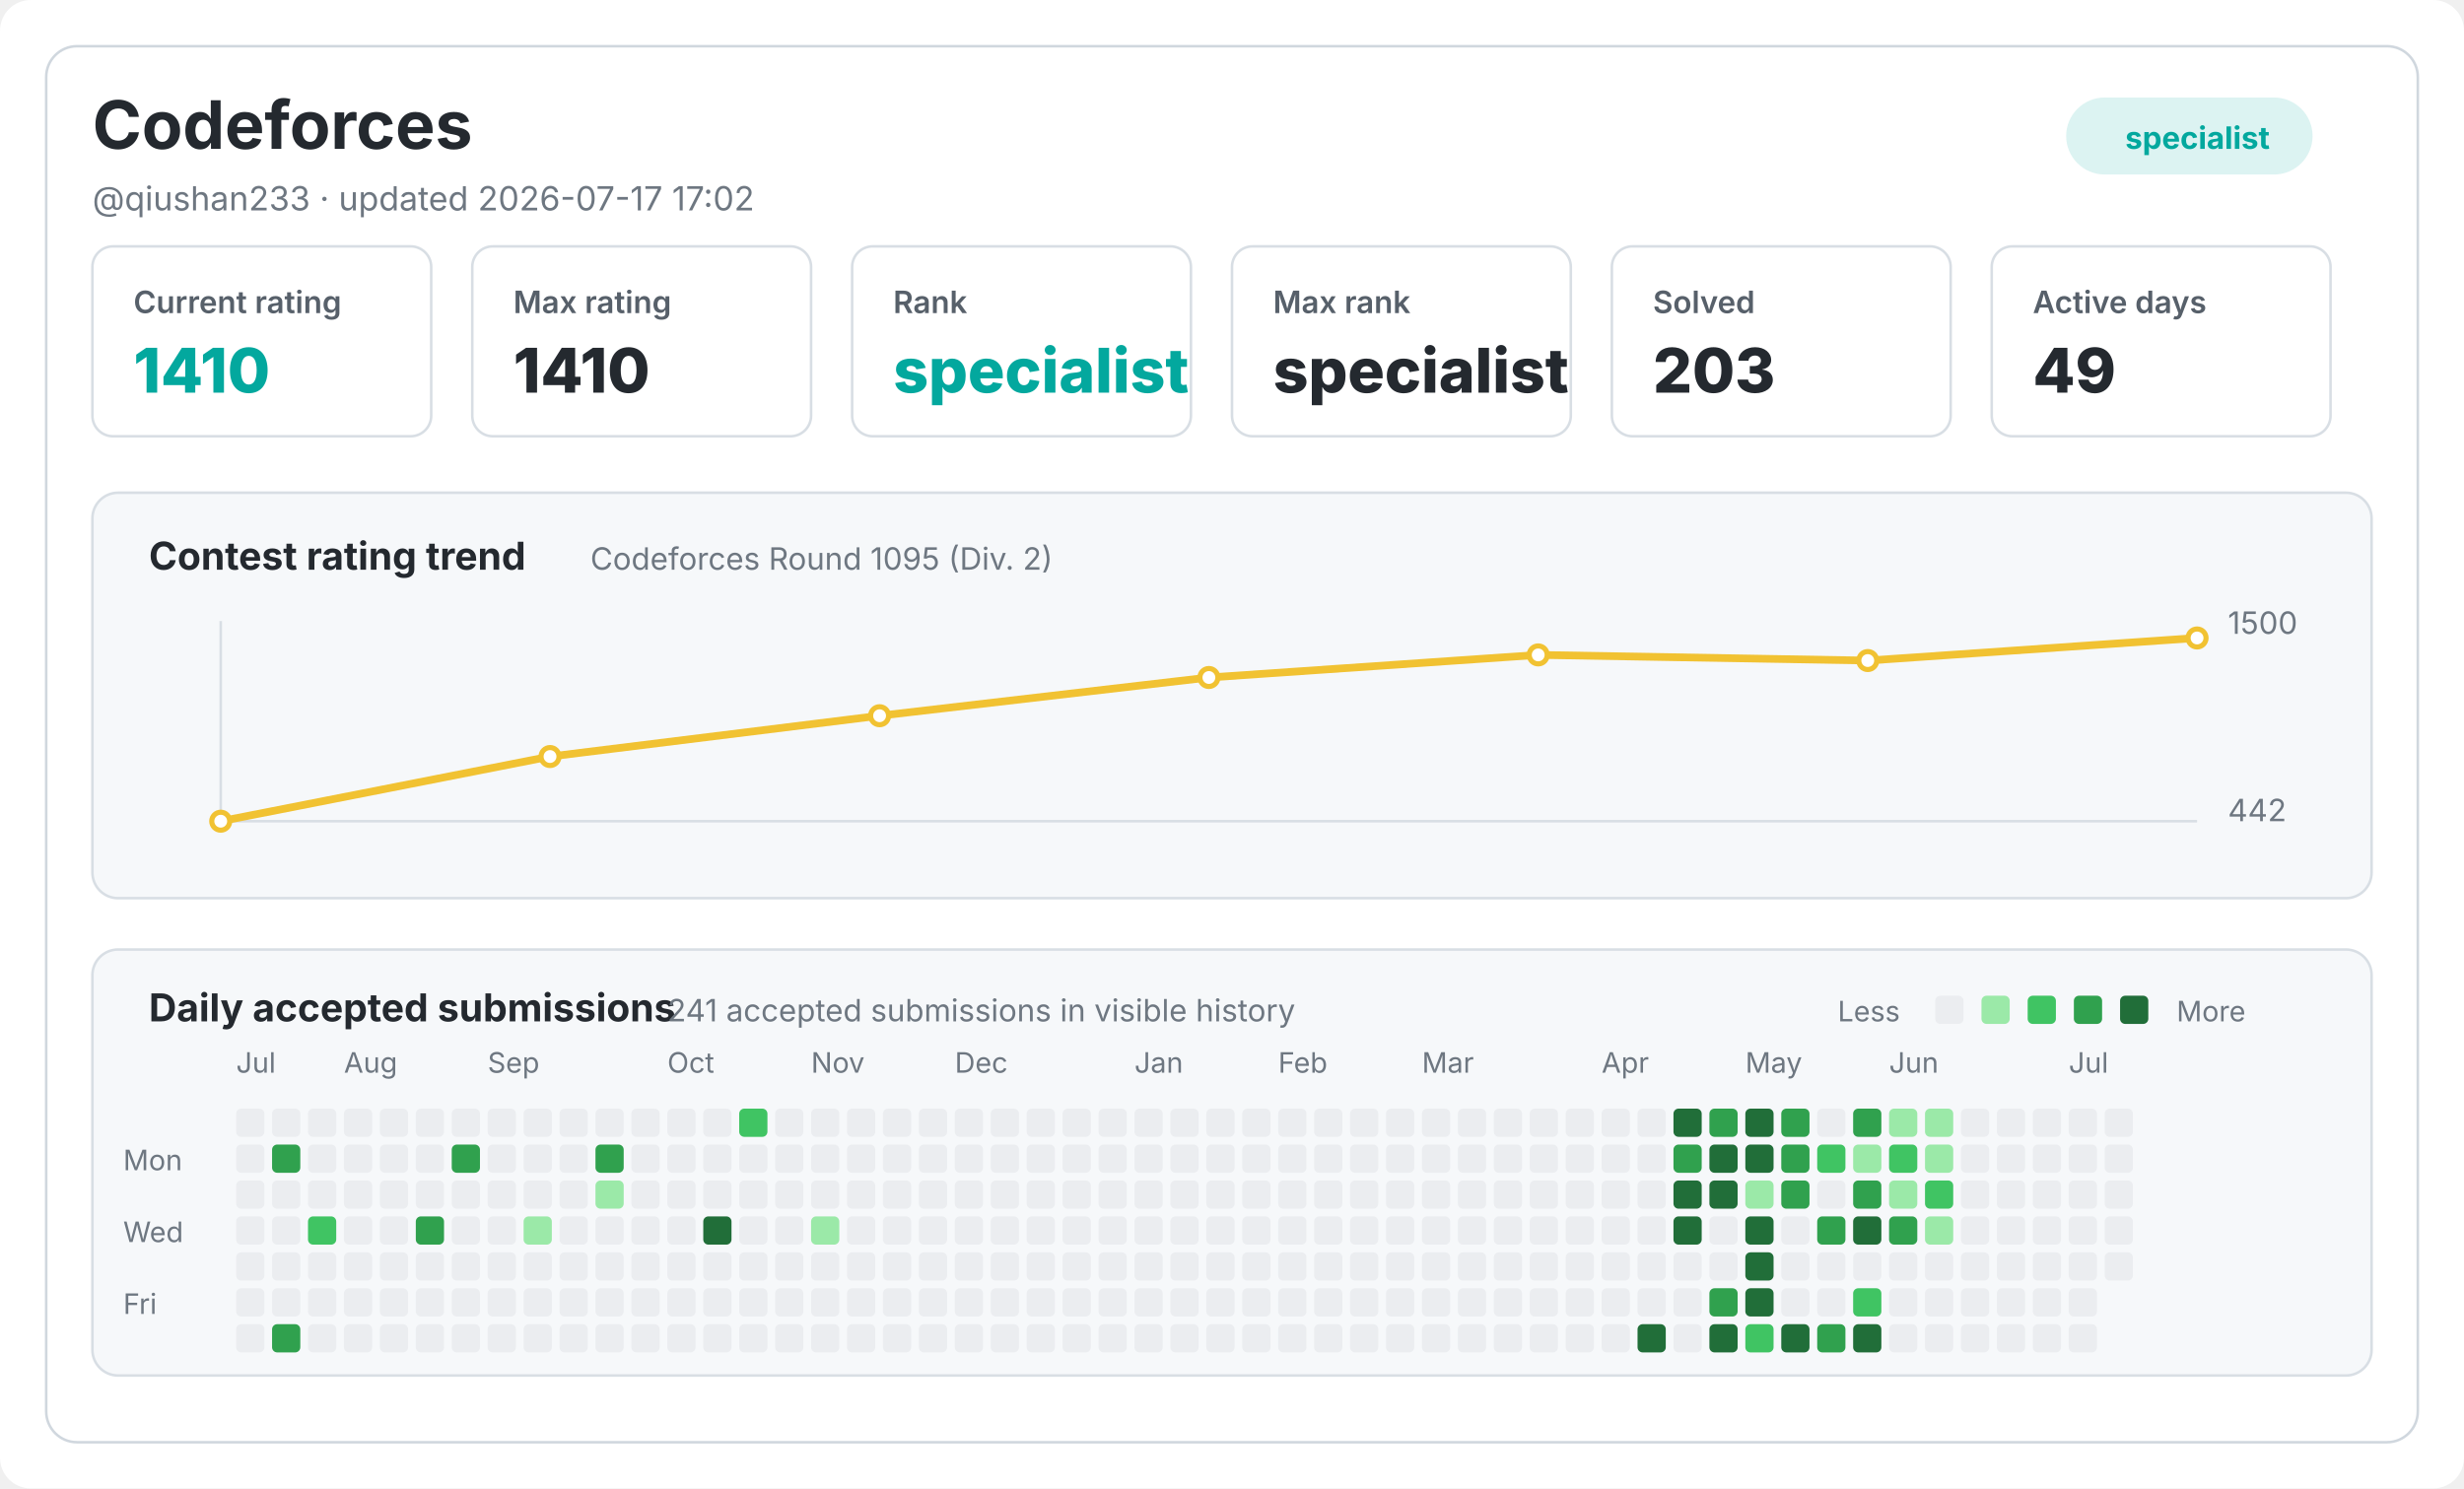
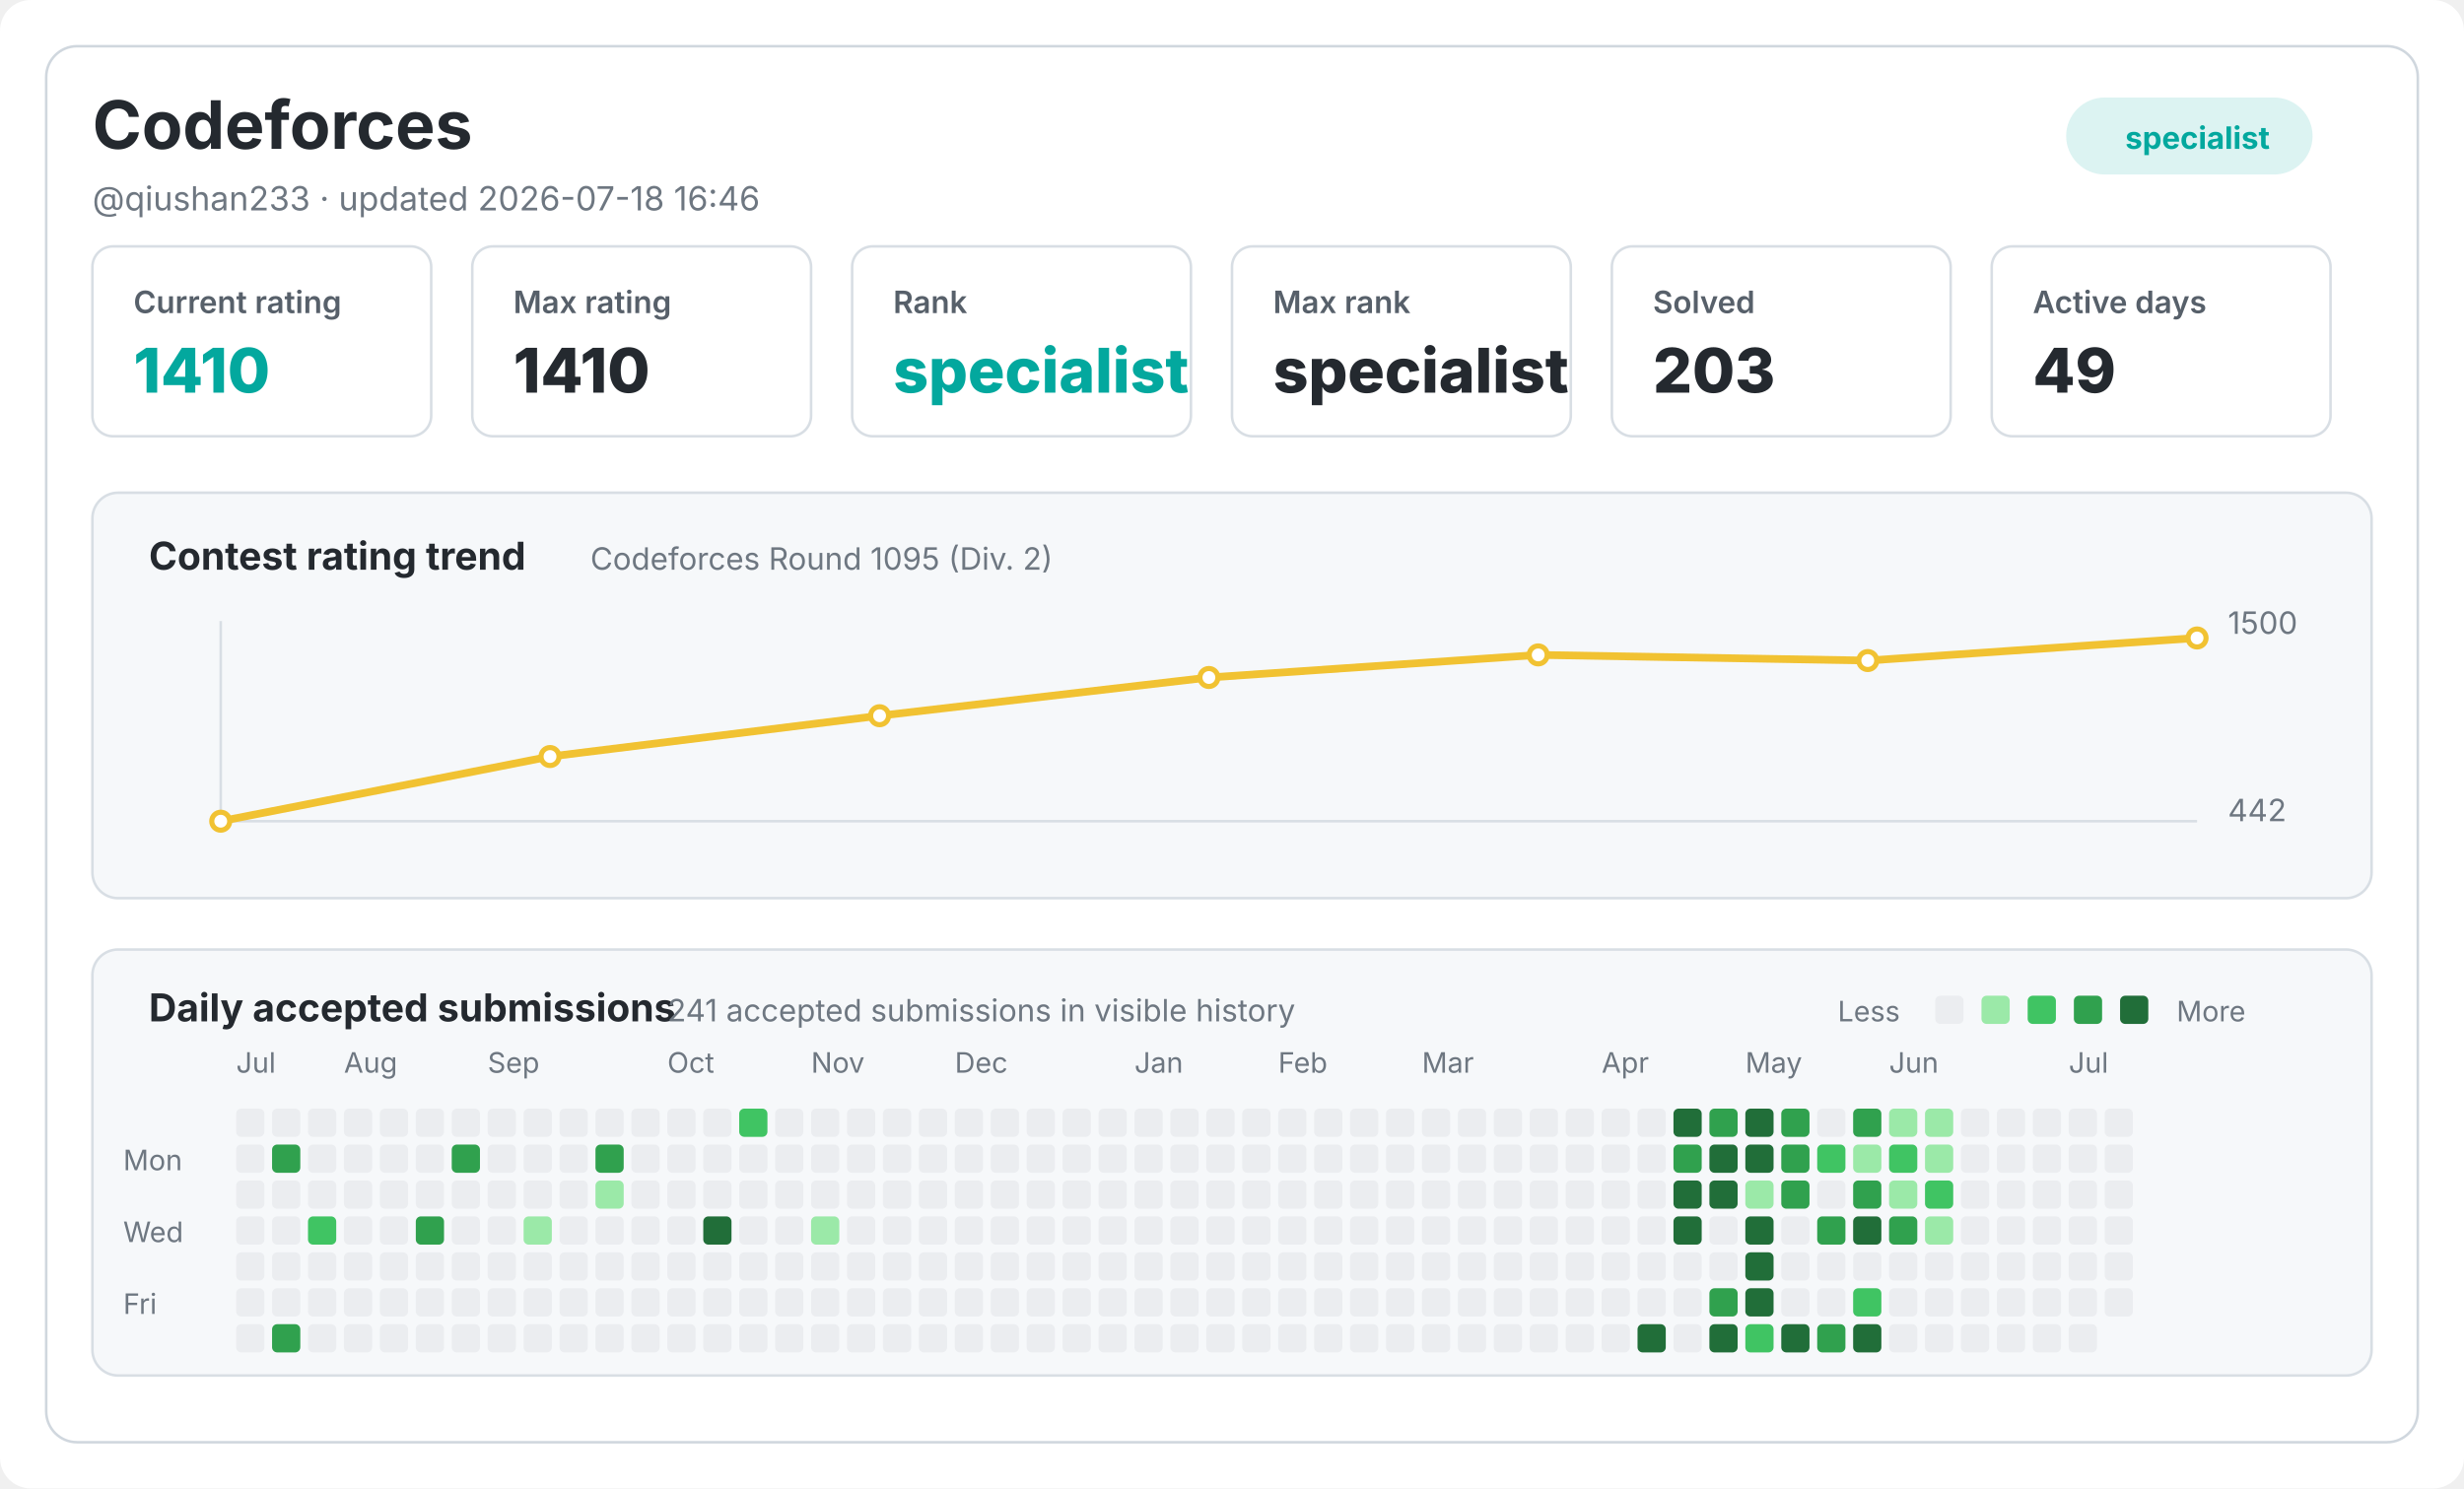
<svg xmlns="http://www.w3.org/2000/svg" width="960" height="580" viewBox="0 0 960 580" role="img" aria-label="Codeforces statistics for qiushan233">
  <style>
  .bg { fill: #ffffff; }
  .shell { fill: #ffffff; stroke: #d0d7de; }
  .soft { fill: #f6f8fa; stroke: #d8dee4; }
  .metric-card { fill: #ffffff; stroke: #d8dee4; }
  .title { font: 700 26px -apple-system,BlinkMacSystemFont,"Segoe UI",sans-serif; fill: #24292f; }
  .subtitle { font: 13px -apple-system,BlinkMacSystemFont,"Segoe UI",sans-serif; fill: #6e7781; }
  .section-title { font: 700 15px -apple-system,BlinkMacSystemFont,"Segoe UI",sans-serif; fill: #24292f; }
  .metric-label { font: 600 12px -apple-system,BlinkMacSystemFont,"Segoe UI",sans-serif; fill: #57606a; }
  .metric-value { font: 800 24px -apple-system,BlinkMacSystemFont,"Segoe UI",sans-serif; fill: #24292f; }
  .muted { font: 12px -apple-system,BlinkMacSystemFont,"Segoe UI",sans-serif; fill: #6e7781; }
  .small { font-size: 11px; }
  .rank { fill: #03a89e; }
  .grid { stroke: #d8dee4; stroke-width: 1; }
  .badge-bg { fill: #03a89e; opacity: 0.14; }
  .badge-text { font: 700 12px -apple-system,BlinkMacSystemFont,"Segoe UI",sans-serif; fill: #03a89e; }
  .heat-cell { cursor: default; transition: stroke 0.12s ease, stroke-width 0.12s ease; }
  .heat-cell:hover { stroke: #0969da; stroke-width: 1.5; }
</style>
  <rect class="bg" width="960" height="580" rx="12" />
  <rect class="shell" x="18" y="18" width="924" height="544" rx="12" />
  <text x="36" y="58" class="title">Codeforces</text>
-   <text x="36" y="82" class="subtitle">@qiushan233 · updated 2026-07-17 17:02</text>
+   <text x="36" y="82" class="subtitle">@qiushan233 · updated 2026-07-18 16:46</text>
  <rect x="805" y="38" width="96" height="30" rx="15" class="badge-bg" />
  <text x="828" y="58" class="badge-text">specialist</text>
  <rect x="36" y="96" width="132" height="74" rx="8" class="metric-card" />
  <text x="52" y="122" class="metric-label">Current rating</text>
  <text x="52" y="153" class="metric-value rank">1410</text>
  <rect x="184" y="96" width="132" height="74" rx="8" class="metric-card" />
  <text x="200" y="122" class="metric-label">Max rating</text>
  <text x="200" y="153" class="metric-value">1410</text>
  <rect x="332" y="96" width="132" height="74" rx="8" class="metric-card" />
  <text x="348" y="122" class="metric-label">Rank</text>
  <text x="348" y="153" class="metric-value rank">specialist</text>
  <rect x="480" y="96" width="132" height="74" rx="8" class="metric-card" />
  <text x="496" y="122" class="metric-label">Max rank</text>
  <text x="496" y="153" class="metric-value">specialist</text>
  <rect x="628" y="96" width="132" height="74" rx="8" class="metric-card" />
  <text x="644" y="122" class="metric-label">Solved</text>
  <text x="644" y="153" class="metric-value">203</text>
  <rect x="776" y="96" width="132" height="74" rx="8" class="metric-card" />
  <text x="792" y="122" class="metric-label">Active days</text>
  <text x="792" y="153" class="metric-value">49</text>
  <rect class="soft" x="36" y="192" width="888" height="158" rx="10" />
  <text x="58" y="222" class="section-title">Contest rating trend</text>
  <text x="230" y="222" class="muted">Codeforces Round 1095 (Div. 2)</text>
  <line x1="86" y1="320" x2="856" y2="320" class="grid" />
  <line x1="86" y1="242" x2="86" y2="320" class="grid" />
  <text x="868" y="247" class="muted">1500</text>
  <text x="868" y="320" class="muted">442</text>
  <polyline points="86.0,320.0 214.3,294.8 342.7,278.9 471.0,264.0 599.3,255.2 727.7,257.4 856.0,248.6" fill="none" stroke="#f1c232" stroke-width="3" stroke-linecap="round" stroke-linejoin="round" />
  <circle cx="86.0" cy="320.0" r="3.5" fill="#fff" stroke="#f1c232" stroke-width="2" />
  <circle cx="214.3" cy="294.8" r="3.5" fill="#fff" stroke="#f1c232" stroke-width="2" />
  <circle cx="342.7" cy="278.9" r="3.5" fill="#fff" stroke="#f1c232" stroke-width="2" />
  <circle cx="471.0" cy="264.0" r="3.5" fill="#fff" stroke="#f1c232" stroke-width="2" />
  <circle cx="599.3" cy="255.2" r="3.5" fill="#fff" stroke="#f1c232" stroke-width="2" />
  <circle cx="727.7" cy="257.4" r="3.5" fill="#fff" stroke="#f1c232" stroke-width="2" />
  <circle cx="856.0" cy="248.6" r="3.5" fill="#fff" stroke="#f1c232" stroke-width="2" />
  <rect class="soft" x="36" y="370" width="888" height="166" rx="10" />
  <text x="58" y="398" class="section-title">Daily accepted submissions</text>
  <text x="260" y="398" class="muted">241 accepted submissions in visible history</text>
  <text x="92" y="418" class="muted small">Jul</text>
  <text x="134" y="418" class="muted small">Aug</text>
  <text x="190" y="418" class="muted small">Sep</text>
  <text x="260" y="418" class="muted small">Oct</text>
  <text x="316" y="418" class="muted small">Nov</text>
  <text x="372" y="418" class="muted small">Dec</text>
  <text x="442" y="418" class="muted small">Jan</text>
  <text x="498" y="418" class="muted small">Feb</text>
  <text x="554" y="418" class="muted small">Mar</text>
  <text x="624" y="418" class="muted small">Apr</text>
  <text x="680" y="418" class="muted small">May</text>
  <text x="736" y="418" class="muted small">Jun</text>
  <text x="806" y="418" class="muted small">Jul</text>
  <text x="48" y="456" class="muted small">Mon</text>
  <text x="48" y="484" class="muted small">Wed</text>
  <text x="48" y="512" class="muted small">Fri</text>
  <rect class="heat-cell" x="92" y="432" width="11" height="11" rx="2" fill="#ebedf0" />
  <rect class="heat-cell" x="92" y="446" width="11" height="11" rx="2" fill="#ebedf0" />
  <rect class="heat-cell" x="92" y="460" width="11" height="11" rx="2" fill="#ebedf0" />
  <rect class="heat-cell" x="92" y="474" width="11" height="11" rx="2" fill="#ebedf0" />
  <rect class="heat-cell" x="92" y="488" width="11" height="11" rx="2" fill="#ebedf0" />
  <rect class="heat-cell" x="92" y="502" width="11" height="11" rx="2" fill="#ebedf0" />
  <rect class="heat-cell" x="92" y="516" width="11" height="11" rx="2" fill="#ebedf0" />
  <rect class="heat-cell" x="106" y="432" width="11" height="11" rx="2" fill="#ebedf0" />
  <rect class="heat-cell" x="106" y="446" width="11" height="11" rx="2" fill="#30a14e" />
  <rect class="heat-cell" x="106" y="460" width="11" height="11" rx="2" fill="#ebedf0" />
  <rect class="heat-cell" x="106" y="474" width="11" height="11" rx="2" fill="#ebedf0" />
  <rect class="heat-cell" x="106" y="488" width="11" height="11" rx="2" fill="#ebedf0" />
  <rect class="heat-cell" x="106" y="502" width="11" height="11" rx="2" fill="#ebedf0" />
  <rect class="heat-cell" x="106" y="516" width="11" height="11" rx="2" fill="#30a14e" />
  <rect class="heat-cell" x="120" y="432" width="11" height="11" rx="2" fill="#ebedf0" />
  <rect class="heat-cell" x="120" y="446" width="11" height="11" rx="2" fill="#ebedf0" />
  <rect class="heat-cell" x="120" y="460" width="11" height="11" rx="2" fill="#ebedf0" />
  <rect class="heat-cell" x="120" y="474" width="11" height="11" rx="2" fill="#40c463" />
  <rect class="heat-cell" x="120" y="488" width="11" height="11" rx="2" fill="#ebedf0" />
  <rect class="heat-cell" x="120" y="502" width="11" height="11" rx="2" fill="#ebedf0" />
  <rect class="heat-cell" x="120" y="516" width="11" height="11" rx="2" fill="#ebedf0" />
  <rect class="heat-cell" x="134" y="432" width="11" height="11" rx="2" fill="#ebedf0" />
  <rect class="heat-cell" x="134" y="446" width="11" height="11" rx="2" fill="#ebedf0" />
  <rect class="heat-cell" x="134" y="460" width="11" height="11" rx="2" fill="#ebedf0" />
  <rect class="heat-cell" x="134" y="474" width="11" height="11" rx="2" fill="#ebedf0" />
  <rect class="heat-cell" x="134" y="488" width="11" height="11" rx="2" fill="#ebedf0" />
  <rect class="heat-cell" x="134" y="502" width="11" height="11" rx="2" fill="#ebedf0" />
  <rect class="heat-cell" x="134" y="516" width="11" height="11" rx="2" fill="#ebedf0" />
  <rect class="heat-cell" x="148" y="432" width="11" height="11" rx="2" fill="#ebedf0" />
  <rect class="heat-cell" x="148" y="446" width="11" height="11" rx="2" fill="#ebedf0" />
  <rect class="heat-cell" x="148" y="460" width="11" height="11" rx="2" fill="#ebedf0" />
  <rect class="heat-cell" x="148" y="474" width="11" height="11" rx="2" fill="#ebedf0" />
  <rect class="heat-cell" x="148" y="488" width="11" height="11" rx="2" fill="#ebedf0" />
  <rect class="heat-cell" x="148" y="502" width="11" height="11" rx="2" fill="#ebedf0" />
  <rect class="heat-cell" x="148" y="516" width="11" height="11" rx="2" fill="#ebedf0" />
  <rect class="heat-cell" x="162" y="432" width="11" height="11" rx="2" fill="#ebedf0" />
  <rect class="heat-cell" x="162" y="446" width="11" height="11" rx="2" fill="#ebedf0" />
  <rect class="heat-cell" x="162" y="460" width="11" height="11" rx="2" fill="#ebedf0" />
  <rect class="heat-cell" x="162" y="474" width="11" height="11" rx="2" fill="#30a14e" />
  <rect class="heat-cell" x="162" y="488" width="11" height="11" rx="2" fill="#ebedf0" />
  <rect class="heat-cell" x="162" y="502" width="11" height="11" rx="2" fill="#ebedf0" />
  <rect class="heat-cell" x="162" y="516" width="11" height="11" rx="2" fill="#ebedf0" />
  <rect class="heat-cell" x="176" y="432" width="11" height="11" rx="2" fill="#ebedf0" />
  <rect class="heat-cell" x="176" y="446" width="11" height="11" rx="2" fill="#30a14e" />
  <rect class="heat-cell" x="176" y="460" width="11" height="11" rx="2" fill="#ebedf0" />
  <rect class="heat-cell" x="176" y="474" width="11" height="11" rx="2" fill="#ebedf0" />
  <rect class="heat-cell" x="176" y="488" width="11" height="11" rx="2" fill="#ebedf0" />
  <rect class="heat-cell" x="176" y="502" width="11" height="11" rx="2" fill="#ebedf0" />
  <rect class="heat-cell" x="176" y="516" width="11" height="11" rx="2" fill="#ebedf0" />
  <rect class="heat-cell" x="190" y="432" width="11" height="11" rx="2" fill="#ebedf0" />
  <rect class="heat-cell" x="190" y="446" width="11" height="11" rx="2" fill="#ebedf0" />
  <rect class="heat-cell" x="190" y="460" width="11" height="11" rx="2" fill="#ebedf0" />
  <rect class="heat-cell" x="190" y="474" width="11" height="11" rx="2" fill="#ebedf0" />
  <rect class="heat-cell" x="190" y="488" width="11" height="11" rx="2" fill="#ebedf0" />
  <rect class="heat-cell" x="190" y="502" width="11" height="11" rx="2" fill="#ebedf0" />
  <rect class="heat-cell" x="190" y="516" width="11" height="11" rx="2" fill="#ebedf0" />
  <rect class="heat-cell" x="204" y="432" width="11" height="11" rx="2" fill="#ebedf0" />
  <rect class="heat-cell" x="204" y="446" width="11" height="11" rx="2" fill="#ebedf0" />
  <rect class="heat-cell" x="204" y="460" width="11" height="11" rx="2" fill="#ebedf0" />
  <rect class="heat-cell" x="204" y="474" width="11" height="11" rx="2" fill="#9be9a8" />
  <rect class="heat-cell" x="204" y="488" width="11" height="11" rx="2" fill="#ebedf0" />
  <rect class="heat-cell" x="204" y="502" width="11" height="11" rx="2" fill="#ebedf0" />
  <rect class="heat-cell" x="204" y="516" width="11" height="11" rx="2" fill="#ebedf0" />
  <rect class="heat-cell" x="218" y="432" width="11" height="11" rx="2" fill="#ebedf0" />
  <rect class="heat-cell" x="218" y="446" width="11" height="11" rx="2" fill="#ebedf0" />
  <rect class="heat-cell" x="218" y="460" width="11" height="11" rx="2" fill="#ebedf0" />
  <rect class="heat-cell" x="218" y="474" width="11" height="11" rx="2" fill="#ebedf0" />
  <rect class="heat-cell" x="218" y="488" width="11" height="11" rx="2" fill="#ebedf0" />
  <rect class="heat-cell" x="218" y="502" width="11" height="11" rx="2" fill="#ebedf0" />
  <rect class="heat-cell" x="218" y="516" width="11" height="11" rx="2" fill="#ebedf0" />
  <rect class="heat-cell" x="232" y="432" width="11" height="11" rx="2" fill="#ebedf0" />
  <rect class="heat-cell" x="232" y="446" width="11" height="11" rx="2" fill="#30a14e" />
  <rect class="heat-cell" x="232" y="460" width="11" height="11" rx="2" fill="#9be9a8" />
  <rect class="heat-cell" x="232" y="474" width="11" height="11" rx="2" fill="#ebedf0" />
  <rect class="heat-cell" x="232" y="488" width="11" height="11" rx="2" fill="#ebedf0" />
  <rect class="heat-cell" x="232" y="502" width="11" height="11" rx="2" fill="#ebedf0" />
  <rect class="heat-cell" x="232" y="516" width="11" height="11" rx="2" fill="#ebedf0" />
  <rect class="heat-cell" x="246" y="432" width="11" height="11" rx="2" fill="#ebedf0" />
  <rect class="heat-cell" x="246" y="446" width="11" height="11" rx="2" fill="#ebedf0" />
  <rect class="heat-cell" x="246" y="460" width="11" height="11" rx="2" fill="#ebedf0" />
  <rect class="heat-cell" x="246" y="474" width="11" height="11" rx="2" fill="#ebedf0" />
  <rect class="heat-cell" x="246" y="488" width="11" height="11" rx="2" fill="#ebedf0" />
  <rect class="heat-cell" x="246" y="502" width="11" height="11" rx="2" fill="#ebedf0" />
  <rect class="heat-cell" x="246" y="516" width="11" height="11" rx="2" fill="#ebedf0" />
  <rect class="heat-cell" x="260" y="432" width="11" height="11" rx="2" fill="#ebedf0" />
  <rect class="heat-cell" x="260" y="446" width="11" height="11" rx="2" fill="#ebedf0" />
  <rect class="heat-cell" x="260" y="460" width="11" height="11" rx="2" fill="#ebedf0" />
  <rect class="heat-cell" x="260" y="474" width="11" height="11" rx="2" fill="#ebedf0" />
  <rect class="heat-cell" x="260" y="488" width="11" height="11" rx="2" fill="#ebedf0" />
  <rect class="heat-cell" x="260" y="502" width="11" height="11" rx="2" fill="#ebedf0" />
  <rect class="heat-cell" x="260" y="516" width="11" height="11" rx="2" fill="#ebedf0" />
  <rect class="heat-cell" x="274" y="432" width="11" height="11" rx="2" fill="#ebedf0" />
  <rect class="heat-cell" x="274" y="446" width="11" height="11" rx="2" fill="#ebedf0" />
  <rect class="heat-cell" x="274" y="460" width="11" height="11" rx="2" fill="#ebedf0" />
  <rect class="heat-cell" x="274" y="474" width="11" height="11" rx="2" fill="#216e39" />
  <rect class="heat-cell" x="274" y="488" width="11" height="11" rx="2" fill="#ebedf0" />
  <rect class="heat-cell" x="274" y="502" width="11" height="11" rx="2" fill="#ebedf0" />
  <rect class="heat-cell" x="274" y="516" width="11" height="11" rx="2" fill="#ebedf0" />
  <rect class="heat-cell" x="288" y="432" width="11" height="11" rx="2" fill="#40c463" />
  <rect class="heat-cell" x="288" y="446" width="11" height="11" rx="2" fill="#ebedf0" />
  <rect class="heat-cell" x="288" y="460" width="11" height="11" rx="2" fill="#ebedf0" />
  <rect class="heat-cell" x="288" y="474" width="11" height="11" rx="2" fill="#ebedf0" />
  <rect class="heat-cell" x="288" y="488" width="11" height="11" rx="2" fill="#ebedf0" />
  <rect class="heat-cell" x="288" y="502" width="11" height="11" rx="2" fill="#ebedf0" />
  <rect class="heat-cell" x="288" y="516" width="11" height="11" rx="2" fill="#ebedf0" />
  <rect class="heat-cell" x="302" y="432" width="11" height="11" rx="2" fill="#ebedf0" />
  <rect class="heat-cell" x="302" y="446" width="11" height="11" rx="2" fill="#ebedf0" />
  <rect class="heat-cell" x="302" y="460" width="11" height="11" rx="2" fill="#ebedf0" />
  <rect class="heat-cell" x="302" y="474" width="11" height="11" rx="2" fill="#ebedf0" />
  <rect class="heat-cell" x="302" y="488" width="11" height="11" rx="2" fill="#ebedf0" />
  <rect class="heat-cell" x="302" y="502" width="11" height="11" rx="2" fill="#ebedf0" />
  <rect class="heat-cell" x="302" y="516" width="11" height="11" rx="2" fill="#ebedf0" />
  <rect class="heat-cell" x="316" y="432" width="11" height="11" rx="2" fill="#ebedf0" />
  <rect class="heat-cell" x="316" y="446" width="11" height="11" rx="2" fill="#ebedf0" />
  <rect class="heat-cell" x="316" y="460" width="11" height="11" rx="2" fill="#ebedf0" />
  <rect class="heat-cell" x="316" y="474" width="11" height="11" rx="2" fill="#9be9a8" />
  <rect class="heat-cell" x="316" y="488" width="11" height="11" rx="2" fill="#ebedf0" />
  <rect class="heat-cell" x="316" y="502" width="11" height="11" rx="2" fill="#ebedf0" />
  <rect class="heat-cell" x="316" y="516" width="11" height="11" rx="2" fill="#ebedf0" />
  <rect class="heat-cell" x="330" y="432" width="11" height="11" rx="2" fill="#ebedf0" />
  <rect class="heat-cell" x="330" y="446" width="11" height="11" rx="2" fill="#ebedf0" />
  <rect class="heat-cell" x="330" y="460" width="11" height="11" rx="2" fill="#ebedf0" />
  <rect class="heat-cell" x="330" y="474" width="11" height="11" rx="2" fill="#ebedf0" />
  <rect class="heat-cell" x="330" y="488" width="11" height="11" rx="2" fill="#ebedf0" />
  <rect class="heat-cell" x="330" y="502" width="11" height="11" rx="2" fill="#ebedf0" />
  <rect class="heat-cell" x="330" y="516" width="11" height="11" rx="2" fill="#ebedf0" />
  <rect class="heat-cell" x="344" y="432" width="11" height="11" rx="2" fill="#ebedf0" />
  <rect class="heat-cell" x="344" y="446" width="11" height="11" rx="2" fill="#ebedf0" />
  <rect class="heat-cell" x="344" y="460" width="11" height="11" rx="2" fill="#ebedf0" />
  <rect class="heat-cell" x="344" y="474" width="11" height="11" rx="2" fill="#ebedf0" />
  <rect class="heat-cell" x="344" y="488" width="11" height="11" rx="2" fill="#ebedf0" />
  <rect class="heat-cell" x="344" y="502" width="11" height="11" rx="2" fill="#ebedf0" />
  <rect class="heat-cell" x="344" y="516" width="11" height="11" rx="2" fill="#ebedf0" />
  <rect class="heat-cell" x="358" y="432" width="11" height="11" rx="2" fill="#ebedf0" />
  <rect class="heat-cell" x="358" y="446" width="11" height="11" rx="2" fill="#ebedf0" />
  <rect class="heat-cell" x="358" y="460" width="11" height="11" rx="2" fill="#ebedf0" />
  <rect class="heat-cell" x="358" y="474" width="11" height="11" rx="2" fill="#ebedf0" />
  <rect class="heat-cell" x="358" y="488" width="11" height="11" rx="2" fill="#ebedf0" />
  <rect class="heat-cell" x="358" y="502" width="11" height="11" rx="2" fill="#ebedf0" />
  <rect class="heat-cell" x="358" y="516" width="11" height="11" rx="2" fill="#ebedf0" />
  <rect class="heat-cell" x="372" y="432" width="11" height="11" rx="2" fill="#ebedf0" />
  <rect class="heat-cell" x="372" y="446" width="11" height="11" rx="2" fill="#ebedf0" />
  <rect class="heat-cell" x="372" y="460" width="11" height="11" rx="2" fill="#ebedf0" />
  <rect class="heat-cell" x="372" y="474" width="11" height="11" rx="2" fill="#ebedf0" />
  <rect class="heat-cell" x="372" y="488" width="11" height="11" rx="2" fill="#ebedf0" />
  <rect class="heat-cell" x="372" y="502" width="11" height="11" rx="2" fill="#ebedf0" />
  <rect class="heat-cell" x="372" y="516" width="11" height="11" rx="2" fill="#ebedf0" />
  <rect class="heat-cell" x="386" y="432" width="11" height="11" rx="2" fill="#ebedf0" />
  <rect class="heat-cell" x="386" y="446" width="11" height="11" rx="2" fill="#ebedf0" />
  <rect class="heat-cell" x="386" y="460" width="11" height="11" rx="2" fill="#ebedf0" />
  <rect class="heat-cell" x="386" y="474" width="11" height="11" rx="2" fill="#ebedf0" />
  <rect class="heat-cell" x="386" y="488" width="11" height="11" rx="2" fill="#ebedf0" />
  <rect class="heat-cell" x="386" y="502" width="11" height="11" rx="2" fill="#ebedf0" />
  <rect class="heat-cell" x="386" y="516" width="11" height="11" rx="2" fill="#ebedf0" />
  <rect class="heat-cell" x="400" y="432" width="11" height="11" rx="2" fill="#ebedf0" />
  <rect class="heat-cell" x="400" y="446" width="11" height="11" rx="2" fill="#ebedf0" />
  <rect class="heat-cell" x="400" y="460" width="11" height="11" rx="2" fill="#ebedf0" />
  <rect class="heat-cell" x="400" y="474" width="11" height="11" rx="2" fill="#ebedf0" />
  <rect class="heat-cell" x="400" y="488" width="11" height="11" rx="2" fill="#ebedf0" />
  <rect class="heat-cell" x="400" y="502" width="11" height="11" rx="2" fill="#ebedf0" />
  <rect class="heat-cell" x="400" y="516" width="11" height="11" rx="2" fill="#ebedf0" />
  <rect class="heat-cell" x="414" y="432" width="11" height="11" rx="2" fill="#ebedf0" />
  <rect class="heat-cell" x="414" y="446" width="11" height="11" rx="2" fill="#ebedf0" />
  <rect class="heat-cell" x="414" y="460" width="11" height="11" rx="2" fill="#ebedf0" />
  <rect class="heat-cell" x="414" y="474" width="11" height="11" rx="2" fill="#ebedf0" />
  <rect class="heat-cell" x="414" y="488" width="11" height="11" rx="2" fill="#ebedf0" />
  <rect class="heat-cell" x="414" y="502" width="11" height="11" rx="2" fill="#ebedf0" />
  <rect class="heat-cell" x="414" y="516" width="11" height="11" rx="2" fill="#ebedf0" />
  <rect class="heat-cell" x="428" y="432" width="11" height="11" rx="2" fill="#ebedf0" />
  <rect class="heat-cell" x="428" y="446" width="11" height="11" rx="2" fill="#ebedf0" />
  <rect class="heat-cell" x="428" y="460" width="11" height="11" rx="2" fill="#ebedf0" />
  <rect class="heat-cell" x="428" y="474" width="11" height="11" rx="2" fill="#ebedf0" />
  <rect class="heat-cell" x="428" y="488" width="11" height="11" rx="2" fill="#ebedf0" />
  <rect class="heat-cell" x="428" y="502" width="11" height="11" rx="2" fill="#ebedf0" />
  <rect class="heat-cell" x="428" y="516" width="11" height="11" rx="2" fill="#ebedf0" />
  <rect class="heat-cell" x="442" y="432" width="11" height="11" rx="2" fill="#ebedf0" />
  <rect class="heat-cell" x="442" y="446" width="11" height="11" rx="2" fill="#ebedf0" />
  <rect class="heat-cell" x="442" y="460" width="11" height="11" rx="2" fill="#ebedf0" />
  <rect class="heat-cell" x="442" y="474" width="11" height="11" rx="2" fill="#ebedf0" />
  <rect class="heat-cell" x="442" y="488" width="11" height="11" rx="2" fill="#ebedf0" />
  <rect class="heat-cell" x="442" y="502" width="11" height="11" rx="2" fill="#ebedf0" />
  <rect class="heat-cell" x="442" y="516" width="11" height="11" rx="2" fill="#ebedf0" />
  <rect class="heat-cell" x="456" y="432" width="11" height="11" rx="2" fill="#ebedf0" />
  <rect class="heat-cell" x="456" y="446" width="11" height="11" rx="2" fill="#ebedf0" />
  <rect class="heat-cell" x="456" y="460" width="11" height="11" rx="2" fill="#ebedf0" />
  <rect class="heat-cell" x="456" y="474" width="11" height="11" rx="2" fill="#ebedf0" />
  <rect class="heat-cell" x="456" y="488" width="11" height="11" rx="2" fill="#ebedf0" />
  <rect class="heat-cell" x="456" y="502" width="11" height="11" rx="2" fill="#ebedf0" />
  <rect class="heat-cell" x="456" y="516" width="11" height="11" rx="2" fill="#ebedf0" />
  <rect class="heat-cell" x="470" y="432" width="11" height="11" rx="2" fill="#ebedf0" />
  <rect class="heat-cell" x="470" y="446" width="11" height="11" rx="2" fill="#ebedf0" />
  <rect class="heat-cell" x="470" y="460" width="11" height="11" rx="2" fill="#ebedf0" />
  <rect class="heat-cell" x="470" y="474" width="11" height="11" rx="2" fill="#ebedf0" />
  <rect class="heat-cell" x="470" y="488" width="11" height="11" rx="2" fill="#ebedf0" />
  <rect class="heat-cell" x="470" y="502" width="11" height="11" rx="2" fill="#ebedf0" />
  <rect class="heat-cell" x="470" y="516" width="11" height="11" rx="2" fill="#ebedf0" />
  <rect class="heat-cell" x="484" y="432" width="11" height="11" rx="2" fill="#ebedf0" />
  <rect class="heat-cell" x="484" y="446" width="11" height="11" rx="2" fill="#ebedf0" />
  <rect class="heat-cell" x="484" y="460" width="11" height="11" rx="2" fill="#ebedf0" />
  <rect class="heat-cell" x="484" y="474" width="11" height="11" rx="2" fill="#ebedf0" />
  <rect class="heat-cell" x="484" y="488" width="11" height="11" rx="2" fill="#ebedf0" />
  <rect class="heat-cell" x="484" y="502" width="11" height="11" rx="2" fill="#ebedf0" />
  <rect class="heat-cell" x="484" y="516" width="11" height="11" rx="2" fill="#ebedf0" />
  <rect class="heat-cell" x="498" y="432" width="11" height="11" rx="2" fill="#ebedf0" />
  <rect class="heat-cell" x="498" y="446" width="11" height="11" rx="2" fill="#ebedf0" />
  <rect class="heat-cell" x="498" y="460" width="11" height="11" rx="2" fill="#ebedf0" />
  <rect class="heat-cell" x="498" y="474" width="11" height="11" rx="2" fill="#ebedf0" />
  <rect class="heat-cell" x="498" y="488" width="11" height="11" rx="2" fill="#ebedf0" />
  <rect class="heat-cell" x="498" y="502" width="11" height="11" rx="2" fill="#ebedf0" />
  <rect class="heat-cell" x="498" y="516" width="11" height="11" rx="2" fill="#ebedf0" />
  <rect class="heat-cell" x="512" y="432" width="11" height="11" rx="2" fill="#ebedf0" />
  <rect class="heat-cell" x="512" y="446" width="11" height="11" rx="2" fill="#ebedf0" />
  <rect class="heat-cell" x="512" y="460" width="11" height="11" rx="2" fill="#ebedf0" />
  <rect class="heat-cell" x="512" y="474" width="11" height="11" rx="2" fill="#ebedf0" />
  <rect class="heat-cell" x="512" y="488" width="11" height="11" rx="2" fill="#ebedf0" />
  <rect class="heat-cell" x="512" y="502" width="11" height="11" rx="2" fill="#ebedf0" />
  <rect class="heat-cell" x="512" y="516" width="11" height="11" rx="2" fill="#ebedf0" />
  <rect class="heat-cell" x="526" y="432" width="11" height="11" rx="2" fill="#ebedf0" />
  <rect class="heat-cell" x="526" y="446" width="11" height="11" rx="2" fill="#ebedf0" />
  <rect class="heat-cell" x="526" y="460" width="11" height="11" rx="2" fill="#ebedf0" />
  <rect class="heat-cell" x="526" y="474" width="11" height="11" rx="2" fill="#ebedf0" />
  <rect class="heat-cell" x="526" y="488" width="11" height="11" rx="2" fill="#ebedf0" />
  <rect class="heat-cell" x="526" y="502" width="11" height="11" rx="2" fill="#ebedf0" />
  <rect class="heat-cell" x="526" y="516" width="11" height="11" rx="2" fill="#ebedf0" />
  <rect class="heat-cell" x="540" y="432" width="11" height="11" rx="2" fill="#ebedf0" />
  <rect class="heat-cell" x="540" y="446" width="11" height="11" rx="2" fill="#ebedf0" />
  <rect class="heat-cell" x="540" y="460" width="11" height="11" rx="2" fill="#ebedf0" />
  <rect class="heat-cell" x="540" y="474" width="11" height="11" rx="2" fill="#ebedf0" />
  <rect class="heat-cell" x="540" y="488" width="11" height="11" rx="2" fill="#ebedf0" />
  <rect class="heat-cell" x="540" y="502" width="11" height="11" rx="2" fill="#ebedf0" />
  <rect class="heat-cell" x="540" y="516" width="11" height="11" rx="2" fill="#ebedf0" />
  <rect class="heat-cell" x="554" y="432" width="11" height="11" rx="2" fill="#ebedf0" />
  <rect class="heat-cell" x="554" y="446" width="11" height="11" rx="2" fill="#ebedf0" />
  <rect class="heat-cell" x="554" y="460" width="11" height="11" rx="2" fill="#ebedf0" />
  <rect class="heat-cell" x="554" y="474" width="11" height="11" rx="2" fill="#ebedf0" />
  <rect class="heat-cell" x="554" y="488" width="11" height="11" rx="2" fill="#ebedf0" />
  <rect class="heat-cell" x="554" y="502" width="11" height="11" rx="2" fill="#ebedf0" />
  <rect class="heat-cell" x="554" y="516" width="11" height="11" rx="2" fill="#ebedf0" />
  <rect class="heat-cell" x="568" y="432" width="11" height="11" rx="2" fill="#ebedf0" />
  <rect class="heat-cell" x="568" y="446" width="11" height="11" rx="2" fill="#ebedf0" />
  <rect class="heat-cell" x="568" y="460" width="11" height="11" rx="2" fill="#ebedf0" />
  <rect class="heat-cell" x="568" y="474" width="11" height="11" rx="2" fill="#ebedf0" />
  <rect class="heat-cell" x="568" y="488" width="11" height="11" rx="2" fill="#ebedf0" />
  <rect class="heat-cell" x="568" y="502" width="11" height="11" rx="2" fill="#ebedf0" />
  <rect class="heat-cell" x="568" y="516" width="11" height="11" rx="2" fill="#ebedf0" />
  <rect class="heat-cell" x="582" y="432" width="11" height="11" rx="2" fill="#ebedf0" />
  <rect class="heat-cell" x="582" y="446" width="11" height="11" rx="2" fill="#ebedf0" />
  <rect class="heat-cell" x="582" y="460" width="11" height="11" rx="2" fill="#ebedf0" />
  <rect class="heat-cell" x="582" y="474" width="11" height="11" rx="2" fill="#ebedf0" />
  <rect class="heat-cell" x="582" y="488" width="11" height="11" rx="2" fill="#ebedf0" />
  <rect class="heat-cell" x="582" y="502" width="11" height="11" rx="2" fill="#ebedf0" />
  <rect class="heat-cell" x="582" y="516" width="11" height="11" rx="2" fill="#ebedf0" />
  <rect class="heat-cell" x="596" y="432" width="11" height="11" rx="2" fill="#ebedf0" />
  <rect class="heat-cell" x="596" y="446" width="11" height="11" rx="2" fill="#ebedf0" />
  <rect class="heat-cell" x="596" y="460" width="11" height="11" rx="2" fill="#ebedf0" />
  <rect class="heat-cell" x="596" y="474" width="11" height="11" rx="2" fill="#ebedf0" />
  <rect class="heat-cell" x="596" y="488" width="11" height="11" rx="2" fill="#ebedf0" />
  <rect class="heat-cell" x="596" y="502" width="11" height="11" rx="2" fill="#ebedf0" />
  <rect class="heat-cell" x="596" y="516" width="11" height="11" rx="2" fill="#ebedf0" />
  <rect class="heat-cell" x="610" y="432" width="11" height="11" rx="2" fill="#ebedf0" />
  <rect class="heat-cell" x="610" y="446" width="11" height="11" rx="2" fill="#ebedf0" />
  <rect class="heat-cell" x="610" y="460" width="11" height="11" rx="2" fill="#ebedf0" />
  <rect class="heat-cell" x="610" y="474" width="11" height="11" rx="2" fill="#ebedf0" />
  <rect class="heat-cell" x="610" y="488" width="11" height="11" rx="2" fill="#ebedf0" />
  <rect class="heat-cell" x="610" y="502" width="11" height="11" rx="2" fill="#ebedf0" />
  <rect class="heat-cell" x="610" y="516" width="11" height="11" rx="2" fill="#ebedf0" />
  <rect class="heat-cell" x="624" y="432" width="11" height="11" rx="2" fill="#ebedf0" />
  <rect class="heat-cell" x="624" y="446" width="11" height="11" rx="2" fill="#ebedf0" />
  <rect class="heat-cell" x="624" y="460" width="11" height="11" rx="2" fill="#ebedf0" />
  <rect class="heat-cell" x="624" y="474" width="11" height="11" rx="2" fill="#ebedf0" />
  <rect class="heat-cell" x="624" y="488" width="11" height="11" rx="2" fill="#ebedf0" />
  <rect class="heat-cell" x="624" y="502" width="11" height="11" rx="2" fill="#ebedf0" />
  <rect class="heat-cell" x="624" y="516" width="11" height="11" rx="2" fill="#ebedf0" />
  <rect class="heat-cell" x="638" y="432" width="11" height="11" rx="2" fill="#ebedf0" />
  <rect class="heat-cell" x="638" y="446" width="11" height="11" rx="2" fill="#ebedf0" />
  <rect class="heat-cell" x="638" y="460" width="11" height="11" rx="2" fill="#ebedf0" />
  <rect class="heat-cell" x="638" y="474" width="11" height="11" rx="2" fill="#ebedf0" />
  <rect class="heat-cell" x="638" y="488" width="11" height="11" rx="2" fill="#ebedf0" />
  <rect class="heat-cell" x="638" y="502" width="11" height="11" rx="2" fill="#ebedf0" />
  <rect class="heat-cell" x="638" y="516" width="11" height="11" rx="2" fill="#216e39" />
  <rect class="heat-cell" x="652" y="432" width="11" height="11" rx="2" fill="#216e39" />
  <rect class="heat-cell" x="652" y="446" width="11" height="11" rx="2" fill="#30a14e" />
  <rect class="heat-cell" x="652" y="460" width="11" height="11" rx="2" fill="#216e39" />
  <rect class="heat-cell" x="652" y="474" width="11" height="11" rx="2" fill="#216e39" />
  <rect class="heat-cell" x="652" y="488" width="11" height="11" rx="2" fill="#ebedf0" />
  <rect class="heat-cell" x="652" y="502" width="11" height="11" rx="2" fill="#ebedf0" />
  <rect class="heat-cell" x="652" y="516" width="11" height="11" rx="2" fill="#ebedf0" />
  <rect class="heat-cell" x="666" y="432" width="11" height="11" rx="2" fill="#30a14e" />
  <rect class="heat-cell" x="666" y="446" width="11" height="11" rx="2" fill="#216e39" />
  <rect class="heat-cell" x="666" y="460" width="11" height="11" rx="2" fill="#216e39" />
  <rect class="heat-cell" x="666" y="474" width="11" height="11" rx="2" fill="#ebedf0" />
  <rect class="heat-cell" x="666" y="488" width="11" height="11" rx="2" fill="#ebedf0" />
  <rect class="heat-cell" x="666" y="502" width="11" height="11" rx="2" fill="#30a14e" />
  <rect class="heat-cell" x="666" y="516" width="11" height="11" rx="2" fill="#216e39" />
  <rect class="heat-cell" x="680" y="432" width="11" height="11" rx="2" fill="#216e39" />
  <rect class="heat-cell" x="680" y="446" width="11" height="11" rx="2" fill="#216e39" />
  <rect class="heat-cell" x="680" y="460" width="11" height="11" rx="2" fill="#9be9a8" />
  <rect class="heat-cell" x="680" y="474" width="11" height="11" rx="2" fill="#216e39" />
  <rect class="heat-cell" x="680" y="488" width="11" height="11" rx="2" fill="#216e39" />
  <rect class="heat-cell" x="680" y="502" width="11" height="11" rx="2" fill="#216e39" />
  <rect class="heat-cell" x="680" y="516" width="11" height="11" rx="2" fill="#40c463" />
  <rect class="heat-cell" x="694" y="432" width="11" height="11" rx="2" fill="#30a14e" />
  <rect class="heat-cell" x="694" y="446" width="11" height="11" rx="2" fill="#30a14e" />
  <rect class="heat-cell" x="694" y="460" width="11" height="11" rx="2" fill="#30a14e" />
  <rect class="heat-cell" x="694" y="474" width="11" height="11" rx="2" fill="#ebedf0" />
  <rect class="heat-cell" x="694" y="488" width="11" height="11" rx="2" fill="#ebedf0" />
  <rect class="heat-cell" x="694" y="502" width="11" height="11" rx="2" fill="#ebedf0" />
  <rect class="heat-cell" x="694" y="516" width="11" height="11" rx="2" fill="#216e39" />
  <rect class="heat-cell" x="708" y="432" width="11" height="11" rx="2" fill="#ebedf0" />
  <rect class="heat-cell" x="708" y="446" width="11" height="11" rx="2" fill="#40c463" />
  <rect class="heat-cell" x="708" y="460" width="11" height="11" rx="2" fill="#ebedf0" />
  <rect class="heat-cell" x="708" y="474" width="11" height="11" rx="2" fill="#30a14e" />
  <rect class="heat-cell" x="708" y="488" width="11" height="11" rx="2" fill="#ebedf0" />
  <rect class="heat-cell" x="708" y="502" width="11" height="11" rx="2" fill="#ebedf0" />
  <rect class="heat-cell" x="708" y="516" width="11" height="11" rx="2" fill="#30a14e" />
  <rect class="heat-cell" x="722" y="432" width="11" height="11" rx="2" fill="#30a14e" />
  <rect class="heat-cell" x="722" y="446" width="11" height="11" rx="2" fill="#9be9a8" />
  <rect class="heat-cell" x="722" y="460" width="11" height="11" rx="2" fill="#30a14e" />
  <rect class="heat-cell" x="722" y="474" width="11" height="11" rx="2" fill="#216e39" />
  <rect class="heat-cell" x="722" y="488" width="11" height="11" rx="2" fill="#ebedf0" />
  <rect class="heat-cell" x="722" y="502" width="11" height="11" rx="2" fill="#40c463" />
  <rect class="heat-cell" x="722" y="516" width="11" height="11" rx="2" fill="#216e39" />
  <rect class="heat-cell" x="736" y="432" width="11" height="11" rx="2" fill="#9be9a8" />
  <rect class="heat-cell" x="736" y="446" width="11" height="11" rx="2" fill="#40c463" />
  <rect class="heat-cell" x="736" y="460" width="11" height="11" rx="2" fill="#9be9a8" />
  <rect class="heat-cell" x="736" y="474" width="11" height="11" rx="2" fill="#30a14e" />
  <rect class="heat-cell" x="736" y="488" width="11" height="11" rx="2" fill="#ebedf0" />
  <rect class="heat-cell" x="736" y="502" width="11" height="11" rx="2" fill="#ebedf0" />
  <rect class="heat-cell" x="736" y="516" width="11" height="11" rx="2" fill="#ebedf0" />
  <rect class="heat-cell" x="750" y="432" width="11" height="11" rx="2" fill="#9be9a8" />
  <rect class="heat-cell" x="750" y="446" width="11" height="11" rx="2" fill="#9be9a8" />
  <rect class="heat-cell" x="750" y="460" width="11" height="11" rx="2" fill="#40c463" />
  <rect class="heat-cell" x="750" y="474" width="11" height="11" rx="2" fill="#9be9a8" />
  <rect class="heat-cell" x="750" y="488" width="11" height="11" rx="2" fill="#ebedf0" />
  <rect class="heat-cell" x="750" y="502" width="11" height="11" rx="2" fill="#ebedf0" />
  <rect class="heat-cell" x="750" y="516" width="11" height="11" rx="2" fill="#ebedf0" />
  <rect class="heat-cell" x="764" y="432" width="11" height="11" rx="2" fill="#ebedf0" />
  <rect class="heat-cell" x="764" y="446" width="11" height="11" rx="2" fill="#ebedf0" />
  <rect class="heat-cell" x="764" y="460" width="11" height="11" rx="2" fill="#ebedf0" />
  <rect class="heat-cell" x="764" y="474" width="11" height="11" rx="2" fill="#ebedf0" />
  <rect class="heat-cell" x="764" y="488" width="11" height="11" rx="2" fill="#ebedf0" />
  <rect class="heat-cell" x="764" y="502" width="11" height="11" rx="2" fill="#ebedf0" />
  <rect class="heat-cell" x="764" y="516" width="11" height="11" rx="2" fill="#ebedf0" />
  <rect class="heat-cell" x="778" y="432" width="11" height="11" rx="2" fill="#ebedf0" />
  <rect class="heat-cell" x="778" y="446" width="11" height="11" rx="2" fill="#ebedf0" />
  <rect class="heat-cell" x="778" y="460" width="11" height="11" rx="2" fill="#ebedf0" />
  <rect class="heat-cell" x="778" y="474" width="11" height="11" rx="2" fill="#ebedf0" />
  <rect class="heat-cell" x="778" y="488" width="11" height="11" rx="2" fill="#ebedf0" />
  <rect class="heat-cell" x="778" y="502" width="11" height="11" rx="2" fill="#ebedf0" />
  <rect class="heat-cell" x="778" y="516" width="11" height="11" rx="2" fill="#ebedf0" />
  <rect class="heat-cell" x="792" y="432" width="11" height="11" rx="2" fill="#ebedf0" />
  <rect class="heat-cell" x="792" y="446" width="11" height="11" rx="2" fill="#ebedf0" />
  <rect class="heat-cell" x="792" y="460" width="11" height="11" rx="2" fill="#ebedf0" />
  <rect class="heat-cell" x="792" y="474" width="11" height="11" rx="2" fill="#ebedf0" />
  <rect class="heat-cell" x="792" y="488" width="11" height="11" rx="2" fill="#ebedf0" />
  <rect class="heat-cell" x="792" y="502" width="11" height="11" rx="2" fill="#ebedf0" />
  <rect class="heat-cell" x="792" y="516" width="11" height="11" rx="2" fill="#ebedf0" />
  <rect class="heat-cell" x="806" y="432" width="11" height="11" rx="2" fill="#ebedf0" />
  <rect class="heat-cell" x="806" y="446" width="11" height="11" rx="2" fill="#ebedf0" />
  <rect class="heat-cell" x="806" y="460" width="11" height="11" rx="2" fill="#ebedf0" />
  <rect class="heat-cell" x="806" y="474" width="11" height="11" rx="2" fill="#ebedf0" />
  <rect class="heat-cell" x="806" y="488" width="11" height="11" rx="2" fill="#ebedf0" />
  <rect class="heat-cell" x="806" y="502" width="11" height="11" rx="2" fill="#ebedf0" />
  <rect class="heat-cell" x="806" y="516" width="11" height="11" rx="2" fill="#ebedf0" />
  <rect class="heat-cell" x="820" y="432" width="11" height="11" rx="2" fill="#ebedf0" />
  <rect class="heat-cell" x="820" y="446" width="11" height="11" rx="2" fill="#ebedf0" />
  <rect class="heat-cell" x="820" y="460" width="11" height="11" rx="2" fill="#ebedf0" />
  <rect class="heat-cell" x="820" y="474" width="11" height="11" rx="2" fill="#ebedf0" />
  <rect class="heat-cell" x="820" y="488" width="11" height="11" rx="2" fill="#ebedf0" />
+   <rect class="heat-cell" x="820" y="502" width="11" height="11" rx="2" fill="#ebedf0" />
  <text x="716" y="398" class="muted small">Less</text>
  <rect x="754" y="388" width="11" height="11" rx="2" fill="#ebedf0" />
  <rect x="772" y="388" width="11" height="11" rx="2" fill="#9be9a8" />
  <rect x="790" y="388" width="11" height="11" rx="2" fill="#40c463" />
  <rect x="808" y="388" width="11" height="11" rx="2" fill="#30a14e" />
  <rect x="826" y="388" width="11" height="11" rx="2" fill="#216e39" />
  <text x="848" y="398" class="muted small">More</text>
</svg>
